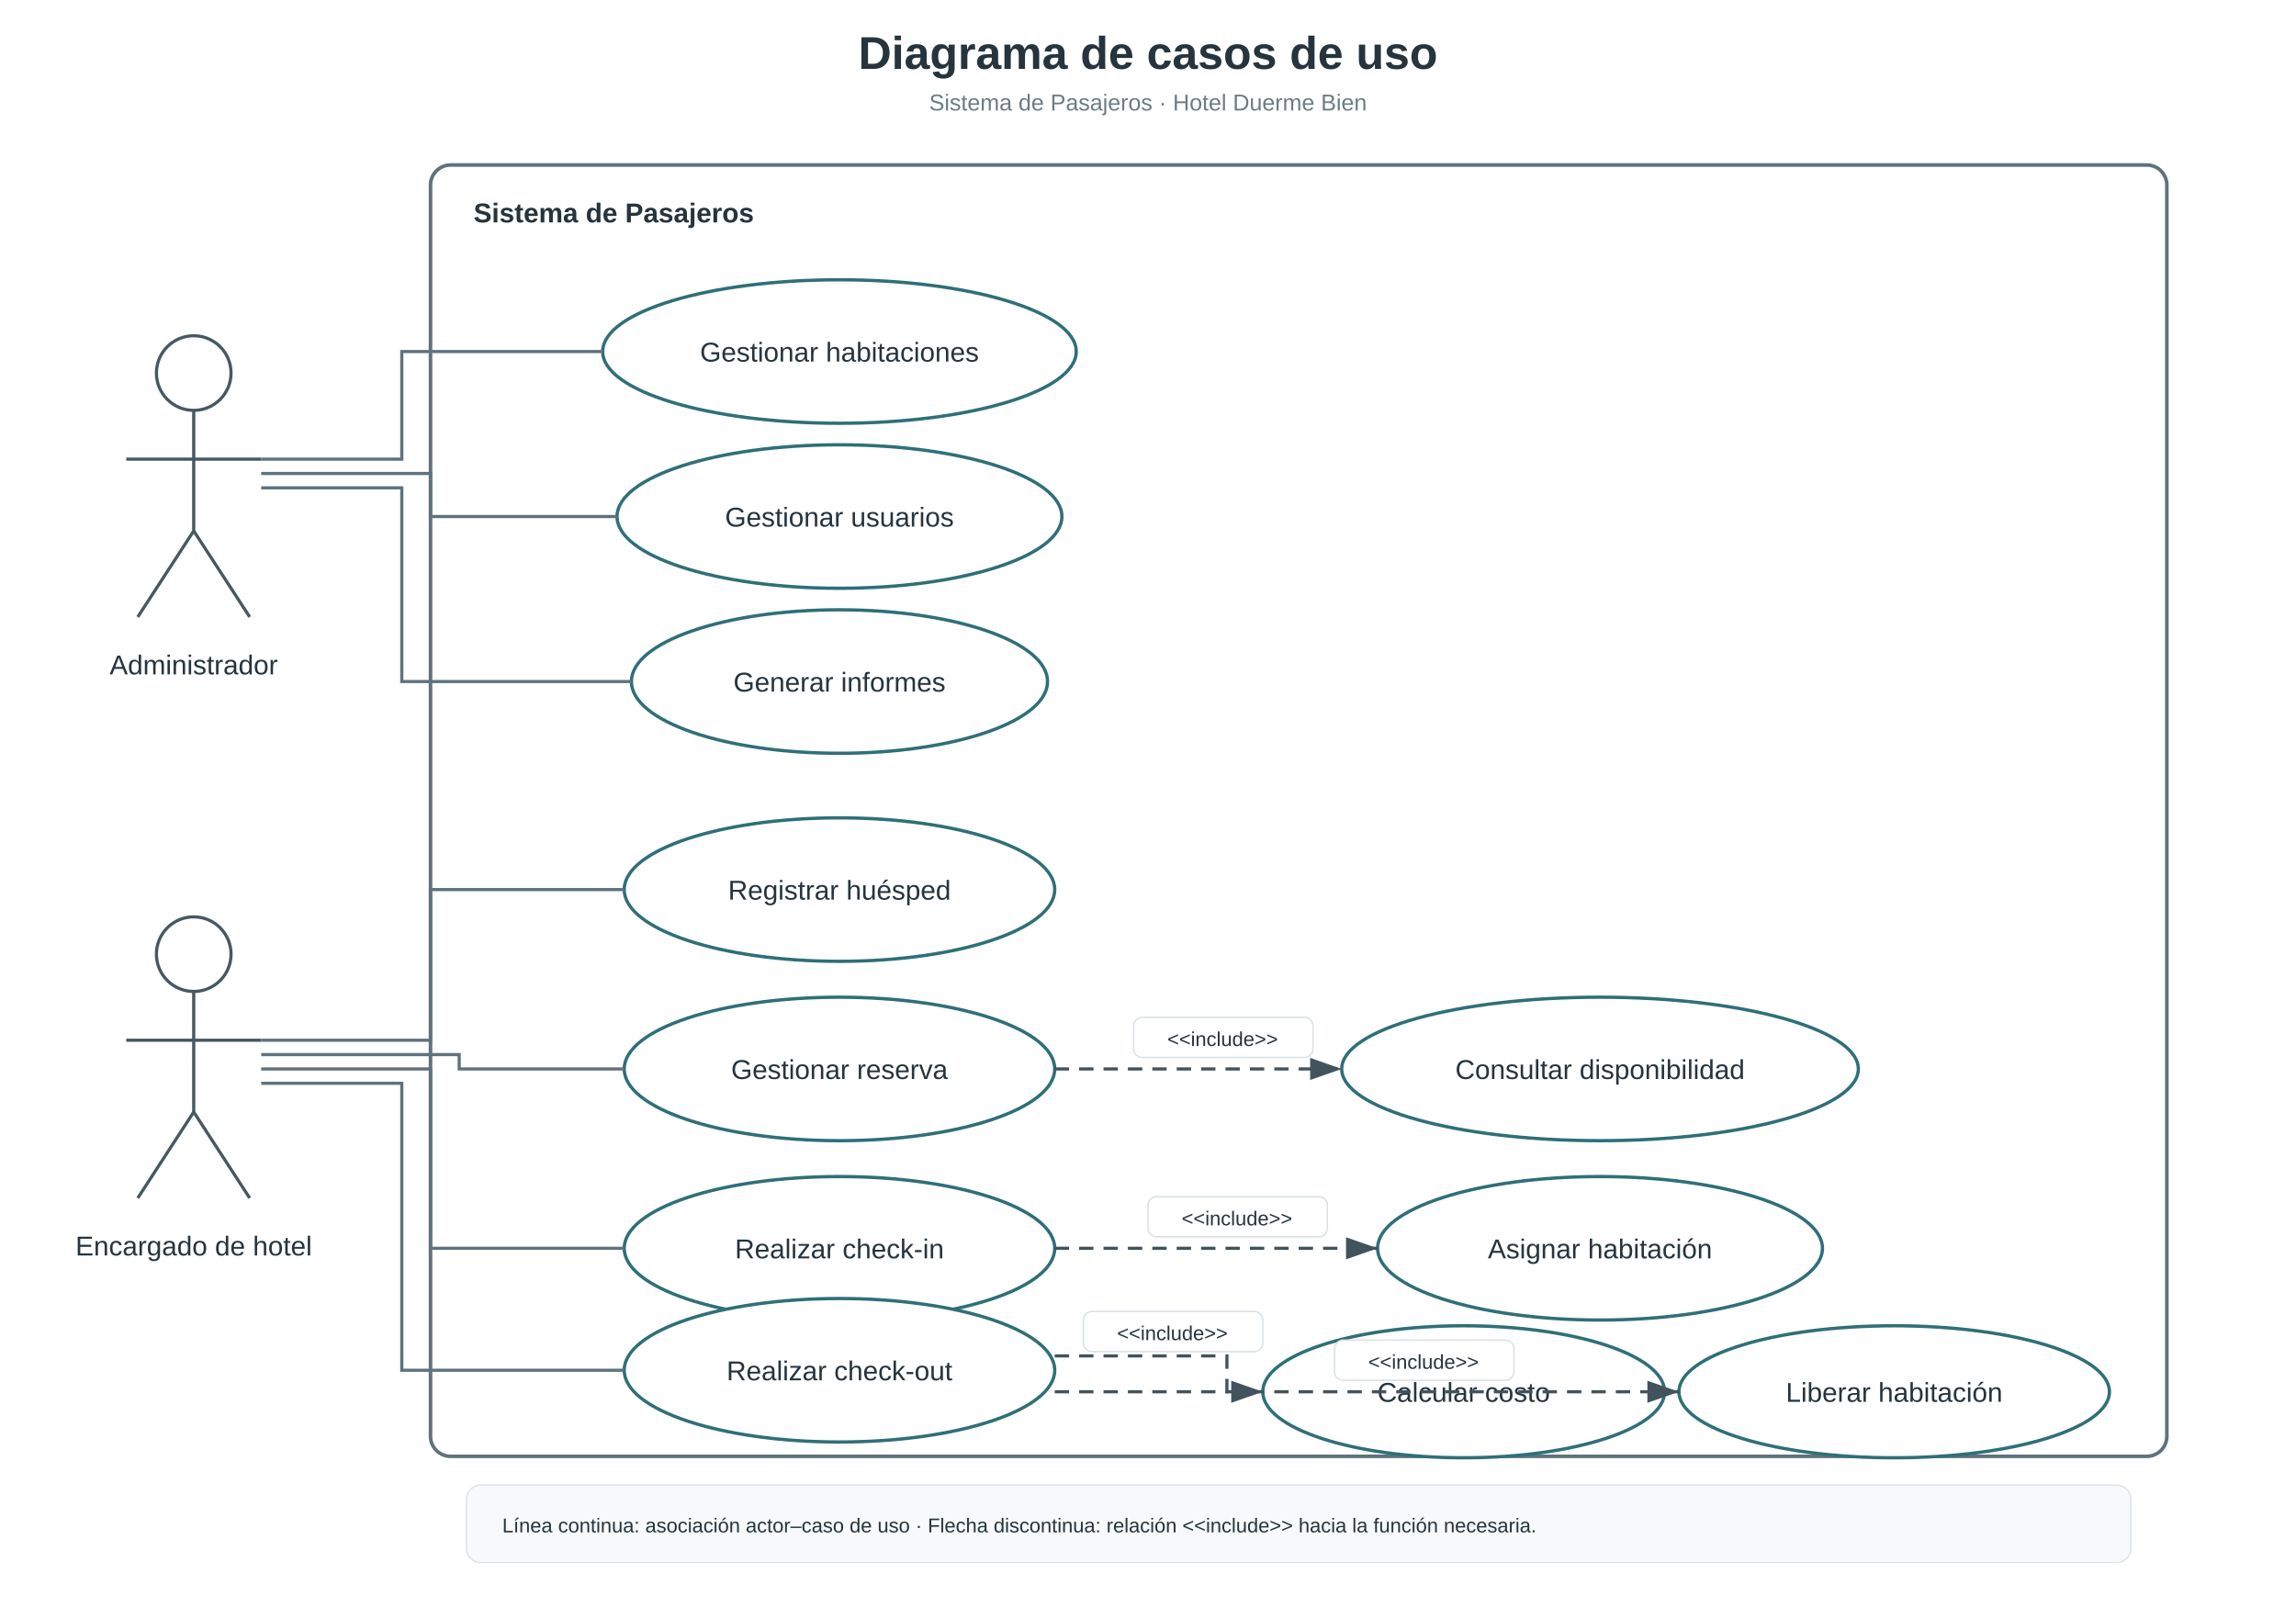
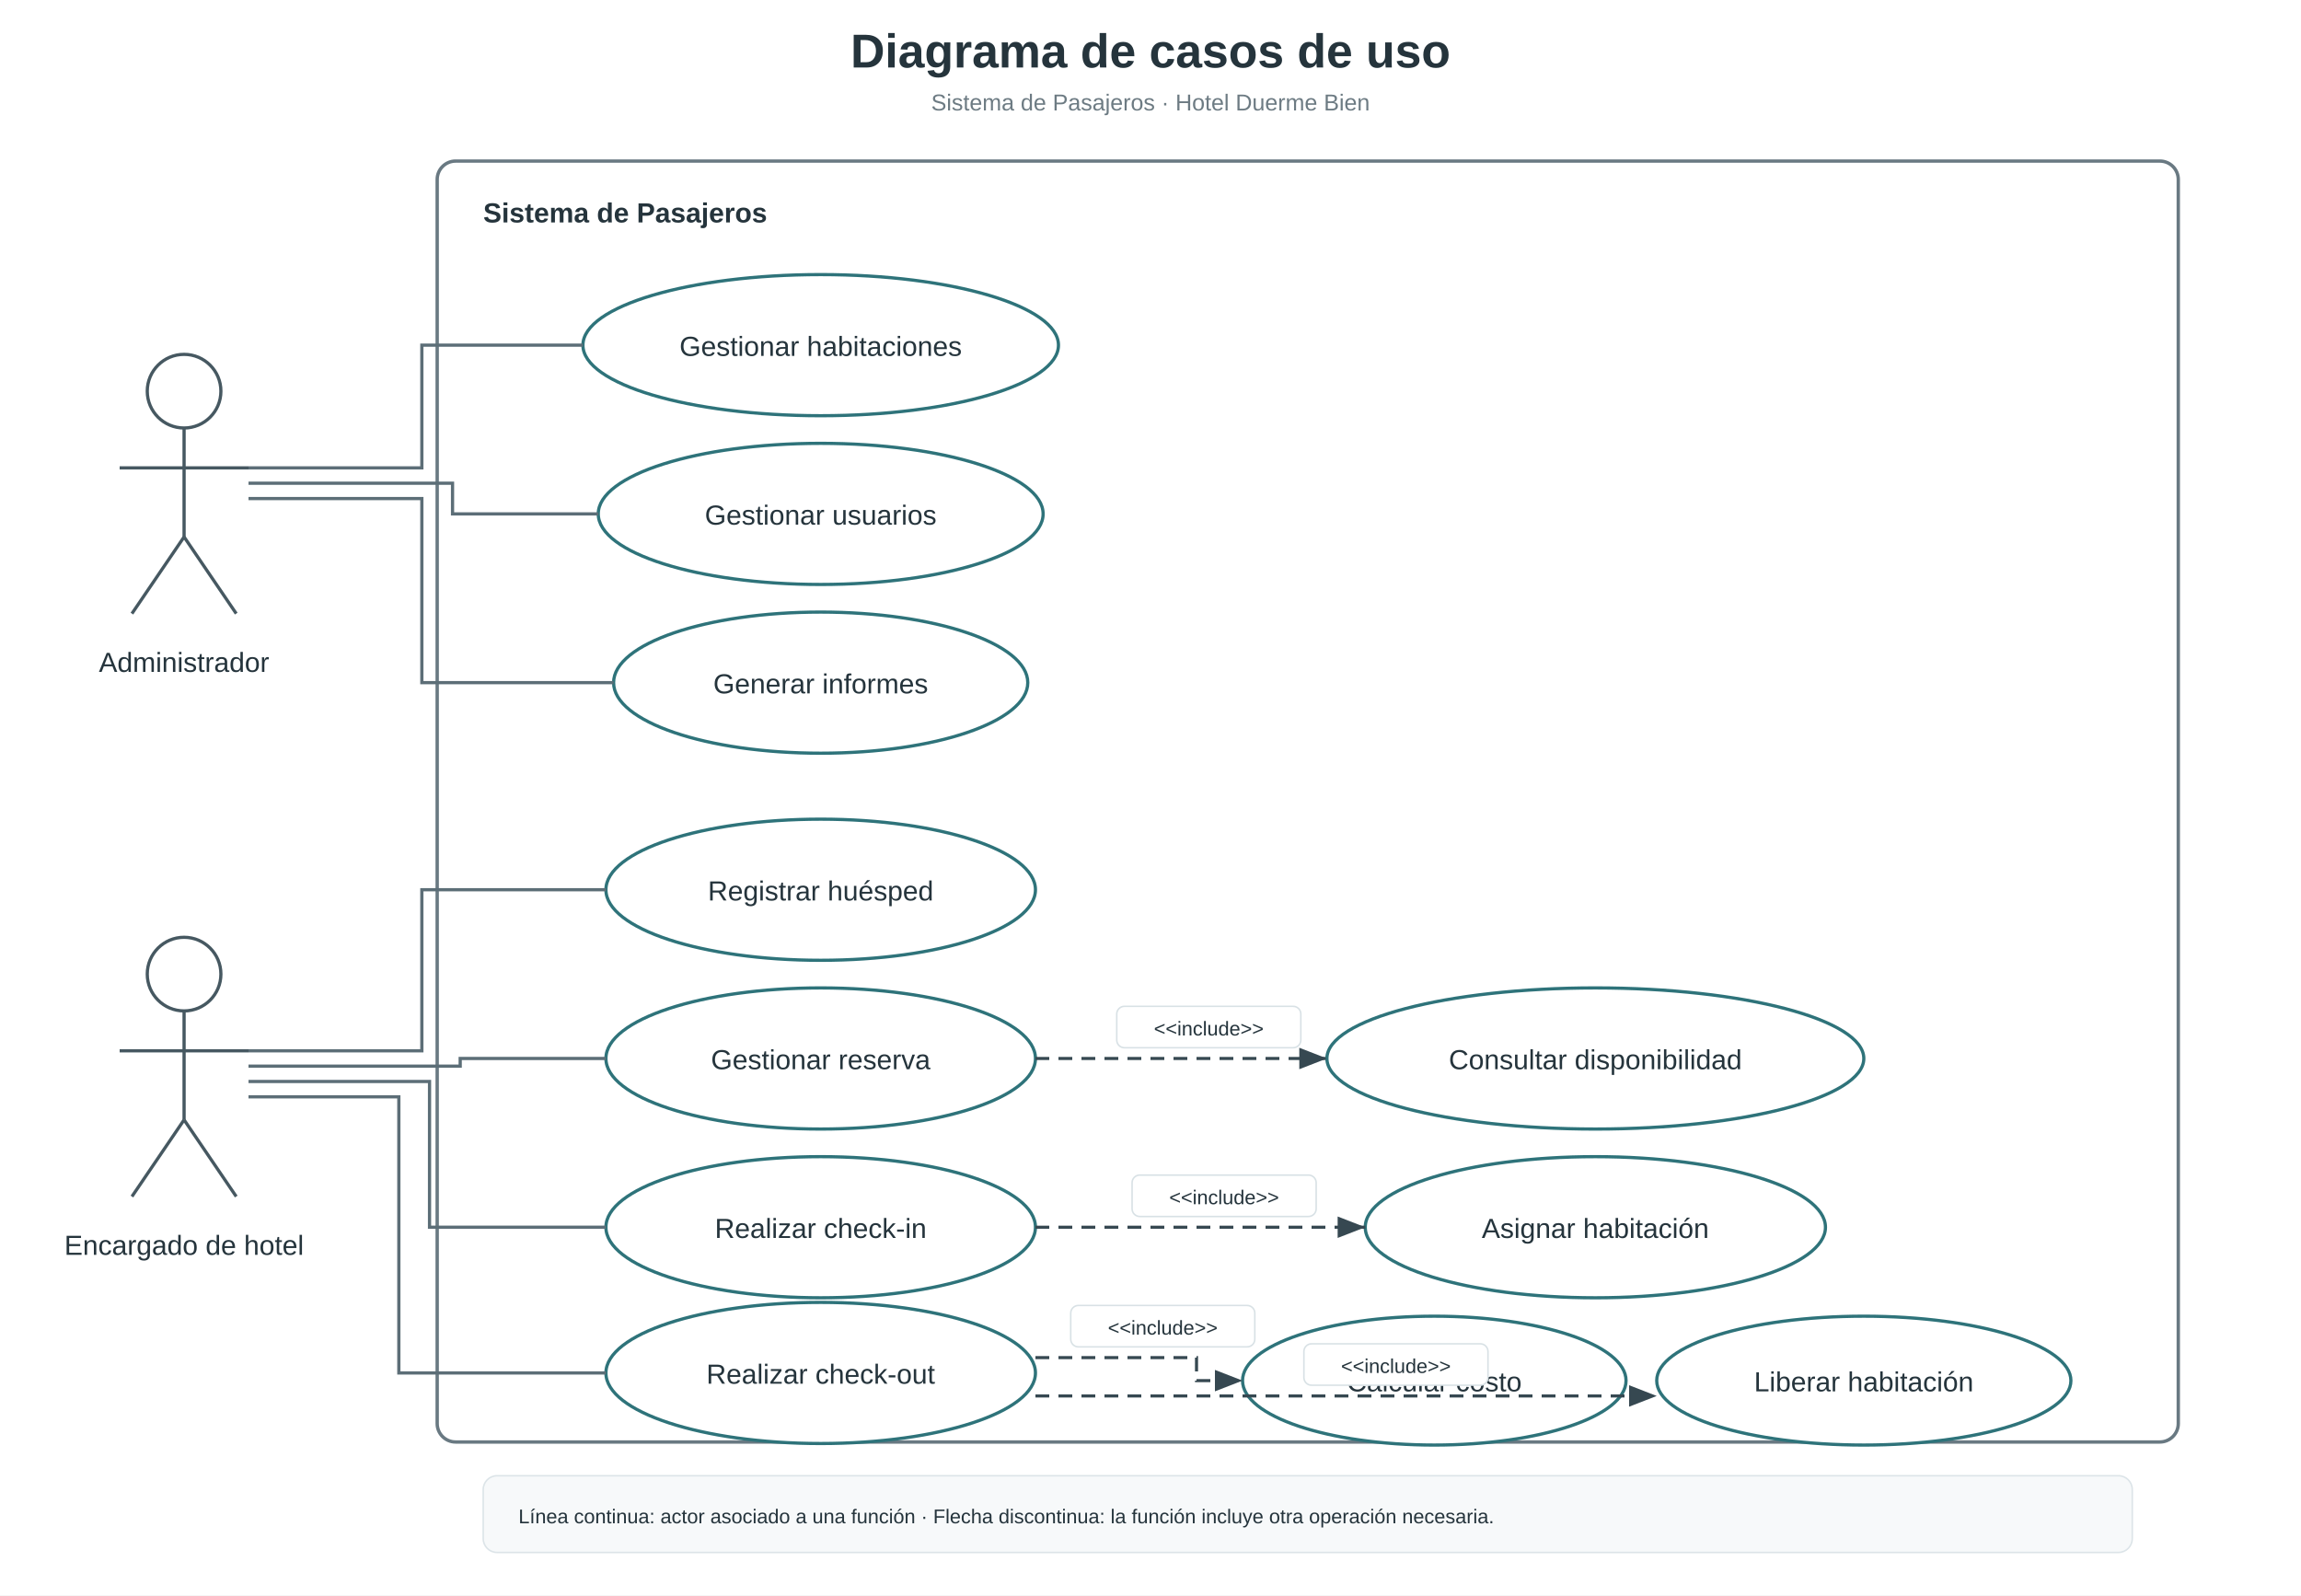
- <svg xmlns="http://www.w3.org/2000/svg" width="1600" height="1120" viewBox="0 0 1600 1120">
+ <svg xmlns="http://www.w3.org/2000/svg" width="1500" height="1040" viewBox="0 0 1500 1040">
  <defs>
-     <marker id="arrow" markerWidth="11" markerHeight="11" refX="10" refY="3.5" orient="auto">
-       <path d="M0,0 L0,7 L10,3.5 z" fill="#42535d" />
+     <marker id="arr" markerWidth="10" markerHeight="10" refX="9" refY="3.5" orient="auto">
+       <path d="M0,0 L0,7 L9,3.5 z" fill="#364851" />
    </marker>
    <style>
-     .t{font-family:Arial,sans-serif;fill:#26343d}.title{font-size:32px;font-weight:700}.sub{font-size:16px;fill:#6d7b83}.label{font-size:19px}.small{font-size:14px}
-     .system{fill:#fff;stroke:#60727c;stroke-width:2.5}.uc{fill:#fff;stroke:#2f6f78;stroke-width:2.3}
-     .assoc{stroke:#5f727d;stroke-width:2.2;fill:none}.dep{stroke:#42535d;stroke-width:2.2;stroke-dasharray:10 7;fill:none;marker-end:url(#arrow)}
-     .tag{fill:#fff;stroke:#d9e1e5;stroke-width:1}.actor{stroke:#465861;stroke-width:2.2;fill:none}
+     .t{font-family:Arial,sans-serif;fill:#25343c}.title{font-size:31px;font-weight:700}.sub{font-size:15px;fill:#6d7b83}.lab{font-size:18px}.small{font-size:13px}
+     .system{fill:#fff;stroke:#697982;stroke-width:2.2}.uc{fill:#fff;stroke:#2e737a;stroke-width:2.1}
+     .actor{stroke:#465861;stroke-width:2.1;fill:none}.assoc{stroke:#5c6e77;stroke-width:2.1;fill:none}
+     .inc{stroke:#364851;stroke-width:2;stroke-dasharray:9 6;fill:none;marker-end:url(#arr)}
+     .tag{fill:#fff;stroke:#d8e1e5;stroke-width:1}
  </style>
  </defs>
-   <rect width="1600" height="1120" fill="#ffffff" />
-   <text x="800" y="48" text-anchor="middle" class="t title">Diagrama de casos de uso</text>
-   <text x="800" y="77" text-anchor="middle" class="t sub">Sistema de Pasajeros · Hotel Duerme Bien</text>
-   <rect x="300" y="115" width="1210" height="900" rx="14" class="system" />
-   <text x="330" y="155" class="t label" font-weight="700">Sistema de Pasajeros</text>
-   <circle cx="135" cy="260" r="26" class="actor" />
-   <line x1="135" y1="286" x2="135" y2="370" class="actor" />
-   <line x1="88" y1="320" x2="182" y2="320" class="actor" />
-   <line x1="135" y1="370" x2="96" y2="430" class="actor" />
-   <line x1="135" y1="370" x2="174" y2="430" class="actor" />
-   <text x="135" y="470" text-anchor="middle" class="t label">Administrador</text>
-   <circle cx="135" cy="665" r="26" class="actor" />
-   <line x1="135" y1="691" x2="135" y2="775" class="actor" />
-   <line x1="88" y1="725" x2="182" y2="725" class="actor" />
-   <line x1="135" y1="775" x2="96" y2="835" class="actor" />
-   <line x1="135" y1="775" x2="174" y2="835" class="actor" />
-   <text x="135" y="875" text-anchor="middle" class="t label">Encargado de hotel</text>
-   <ellipse cx="585" cy="245" rx="165" ry="50" class="uc" />
-   <text x="585" y="252" text-anchor="middle" class="t label">Gestionar habitaciones</text>
-   <ellipse cx="585" cy="360" rx="155" ry="50" class="uc" />
-   <text x="585" y="367" text-anchor="middle" class="t label">Gestionar usuarios</text>
-   <ellipse cx="585" cy="475" rx="145" ry="50" class="uc" />
-   <text x="585" y="482" text-anchor="middle" class="t label">Generar informes</text>
-   <ellipse cx="585" cy="620" rx="150" ry="50" class="uc" />
-   <text x="585" y="627" text-anchor="middle" class="t label">Registrar huésped</text>
-   <ellipse cx="585" cy="745" rx="150" ry="50" class="uc" />
-   <text x="585" y="752" text-anchor="middle" class="t label">Gestionar reserva</text>
-   <ellipse cx="585" cy="870" rx="150" ry="50" class="uc" />
-   <text x="585" y="877" text-anchor="middle" class="t label">Realizar check-in</text>
-   <ellipse cx="585" cy="955" rx="150" ry="50" class="uc" />
-   <text x="585" y="962" text-anchor="middle" class="t label">Realizar check-out</text>
-   <ellipse cx="1115" cy="745" rx="180" ry="50" class="uc" />
-   <text x="1115" y="752" text-anchor="middle" class="t label">Consultar disponibilidad</text>
-   <ellipse cx="1115" cy="870" rx="155" ry="50" class="uc" />
-   <text x="1115" y="877" text-anchor="middle" class="t label">Asignar habitación</text>
-   <ellipse cx="1020" cy="970" rx="140" ry="46" class="uc" />
-   <text x="1020" y="977" text-anchor="middle" class="t label">Calcular costo</text>
-   <ellipse cx="1320" cy="970" rx="150" ry="46" class="uc" />
-   <text x="1320" y="977" text-anchor="middle" class="t label">Liberar habitación</text>
-   <path d="M182 320 H280 V245 H420" class="assoc" />
-   <path d="M182 330 H300 V360 H430" class="assoc" />
-   <path d="M182 340 H280 V475 H440" class="assoc" />
-   <path d="M182 725 H300 V620 H435" class="assoc" />
-   <path d="M182 735 H320 V745 H435" class="assoc" />
-   <path d="M182 745 H300 V870 H435" class="assoc" />
-   <path d="M182 755 H280 V955 H435" class="assoc" />
-   <path d="M735 745 H935" class="dep" />
-   <rect x="790" y="709" width="125" height="28" rx="6" class="tag" />
-   <text x="852" y="729" text-anchor="middle" class="t small">&lt;&lt;include&gt;&gt;</text>
-   <path d="M735 870 H960" class="dep" />
-   <rect x="800" y="834" width="125" height="28" rx="6" class="tag" />
-   <text x="862" y="854" text-anchor="middle" class="t small">&lt;&lt;include&gt;&gt;</text>
-   <path d="M735 945 H855 V970 H880" class="dep" />
-   <rect x="755" y="914" width="125" height="28" rx="6" class="tag" />
-   <text x="817" y="934" text-anchor="middle" class="t small">&lt;&lt;include&gt;&gt;</text>
-   <path d="M735 970 H1170" class="dep" />
-   <rect x="930" y="934" width="125" height="28" rx="6" class="tag" />
-   <text x="992" y="954" text-anchor="middle" class="t small">&lt;&lt;include&gt;&gt;</text>
-   <rect x="325" y="1035" width="1160" height="54" rx="10" fill="#f7f9fa" stroke="#dce4e8" />
-   <text x="350" y="1068" class="t small">Línea continua: asociación actor–caso de uso · Flecha discontinua: relación &lt;&lt;include&gt;&gt; hacia la función necesaria.</text>
+   <rect width="1500" height="1040" fill="#fff" />
+   <text x="750" y="44" text-anchor="middle" class="t title">Diagrama de casos de uso</text>
+   <text x="750" y="72" text-anchor="middle" class="t sub">Sistema de Pasajeros · Hotel Duerme Bien</text>
+   <rect x="285" y="105" width="1135" height="835" rx="12" class="system" />
+   <text x="315" y="145" class="t lab" font-weight="700">Sistema de Pasajeros</text>
+   <circle cx="120" cy="255" r="24" class="actor" />
+   <line x1="120" y1="279" x2="120" y2="350" class="actor" />
+   <line x1="78" y1="305" x2="162" y2="305" class="actor" />
+   <line x1="120" y1="350" x2="86" y2="400" class="actor" />
+   <line x1="120" y1="350" x2="154" y2="400" class="actor" />
+   <text x="120" y="438" text-anchor="middle" class="t lab">Administrador</text>
+   <circle cx="120" cy="635" r="24" class="actor" />
+   <line x1="120" y1="659" x2="120" y2="730" class="actor" />
+   <line x1="78" y1="685" x2="162" y2="685" class="actor" />
+   <line x1="120" y1="730" x2="86" y2="780" class="actor" />
+   <line x1="120" y1="730" x2="154" y2="780" class="actor" />
+   <text x="120" y="818" text-anchor="middle" class="t lab">Encargado de hotel</text>
+   <ellipse cx="535" cy="225" rx="155" ry="46" class="uc" />
+   <text x="535" y="232" text-anchor="middle" class="t lab">Gestionar habitaciones</text>
+   <ellipse cx="535" cy="335" rx="145" ry="46" class="uc" />
+   <text x="535" y="342" text-anchor="middle" class="t lab">Gestionar usuarios</text>
+   <ellipse cx="535" cy="445" rx="135" ry="46" class="uc" />
+   <text x="535" y="452" text-anchor="middle" class="t lab">Generar informes</text>
+   <ellipse cx="535" cy="580" rx="140" ry="46" class="uc" />
+   <text x="535" y="587" text-anchor="middle" class="t lab">Registrar huésped</text>
+   <ellipse cx="535" cy="690" rx="140" ry="46" class="uc" />
+   <text x="535" y="697" text-anchor="middle" class="t lab">Gestionar reserva</text>
+   <ellipse cx="535" cy="800" rx="140" ry="46" class="uc" />
+   <text x="535" y="807" text-anchor="middle" class="t lab">Realizar check-in</text>
+   <ellipse cx="535" cy="895" rx="140" ry="46" class="uc" />
+   <text x="535" y="902" text-anchor="middle" class="t lab">Realizar check-out</text>
+   <ellipse cx="1040" cy="690" rx="175" ry="46" class="uc" />
+   <text x="1040" y="697" text-anchor="middle" class="t lab">Consultar disponibilidad</text>
+   <ellipse cx="1040" cy="800" rx="150" ry="46" class="uc" />
+   <text x="1040" y="807" text-anchor="middle" class="t lab">Asignar habitación</text>
+   <ellipse cx="935" cy="900" rx="125" ry="42" class="uc" />
+   <text x="935" y="907" text-anchor="middle" class="t lab">Calcular costo</text>
+   <ellipse cx="1215" cy="900" rx="135" ry="42" class="uc" />
+   <text x="1215" y="907" text-anchor="middle" class="t lab">Liberar habitación</text>
+   <path d="M162 305 H275 V225 H380" class="assoc" />
+   <path d="M162 315 H295 V335 H390" class="assoc" />
+   <path d="M162 325 H275 V445 H400" class="assoc" />
+   <path d="M162 685 H275 V580 H395" class="assoc" />
+   <path d="M162 695 H300 V690 H395" class="assoc" />
+   <path d="M162 705 H280 V800 H395" class="assoc" />
+   <path d="M162 715 H260 V895 H395" class="assoc" />
+   <path d="M675 690 H865" class="inc" />
+   <rect x="728" y="656" width="120" height="27" rx="5" class="tag" />
+   <text x="788" y="675" text-anchor="middle" class="t small">&lt;&lt;include&gt;&gt;</text>
+   <path d="M675 800 H890" class="inc" />
+   <rect x="738" y="766" width="120" height="27" rx="5" class="tag" />
+   <text x="798" y="785" text-anchor="middle" class="t small">&lt;&lt;include&gt;&gt;</text>
+   <path d="M675 885 H780 V900 H810" class="inc" />
+   <rect x="698" y="851" width="120" height="27" rx="5" class="tag" />
+   <text x="758" y="870" text-anchor="middle" class="t small">&lt;&lt;include&gt;&gt;</text>
+   <path d="M675 910 H1080" class="inc" />
+   <rect x="850" y="876" width="120" height="27" rx="5" class="tag" />
+   <text x="910" y="895" text-anchor="middle" class="t small">&lt;&lt;include&gt;&gt;</text>
+   <rect x="315" y="962" width="1075" height="50" rx="9" fill="#f7f9fa" stroke="#dce4e8" />
+   <text x="338" y="993" class="t small">Línea continua: actor asociado a una función · Flecha discontinua: la función incluye otra operación necesaria.</text>
</svg>
